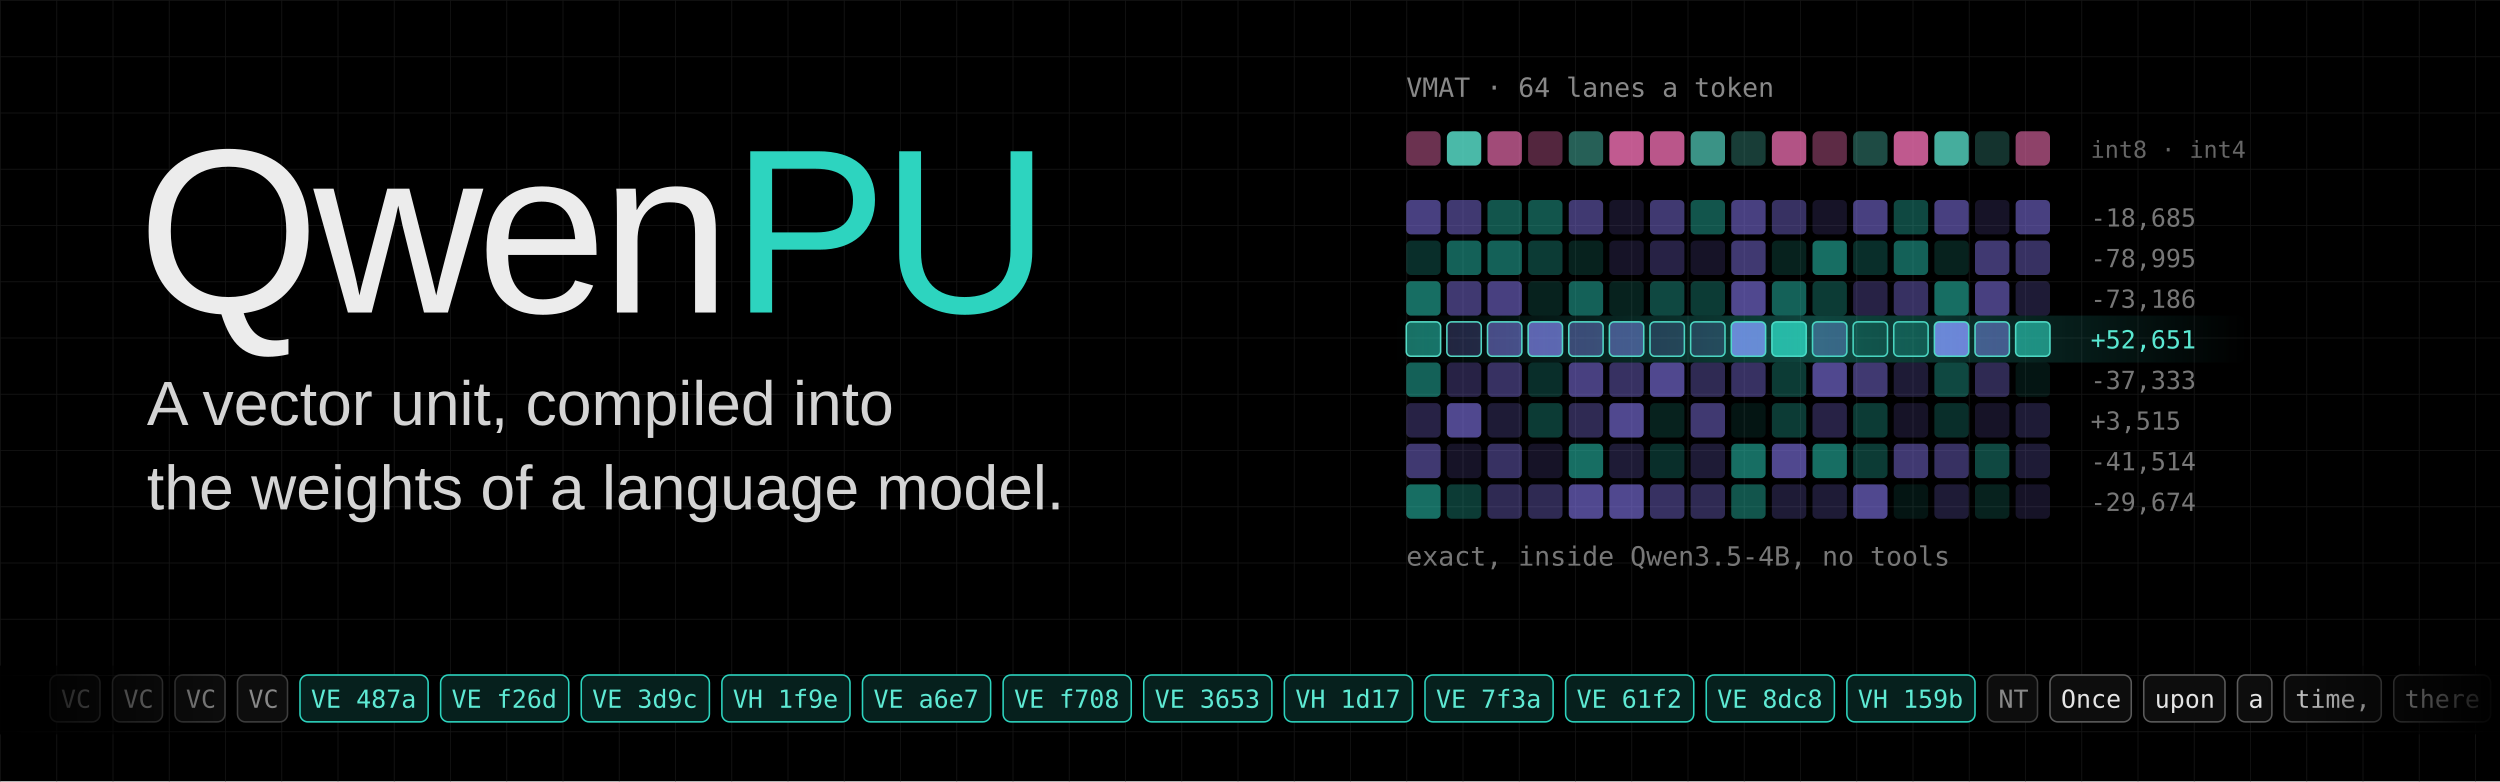
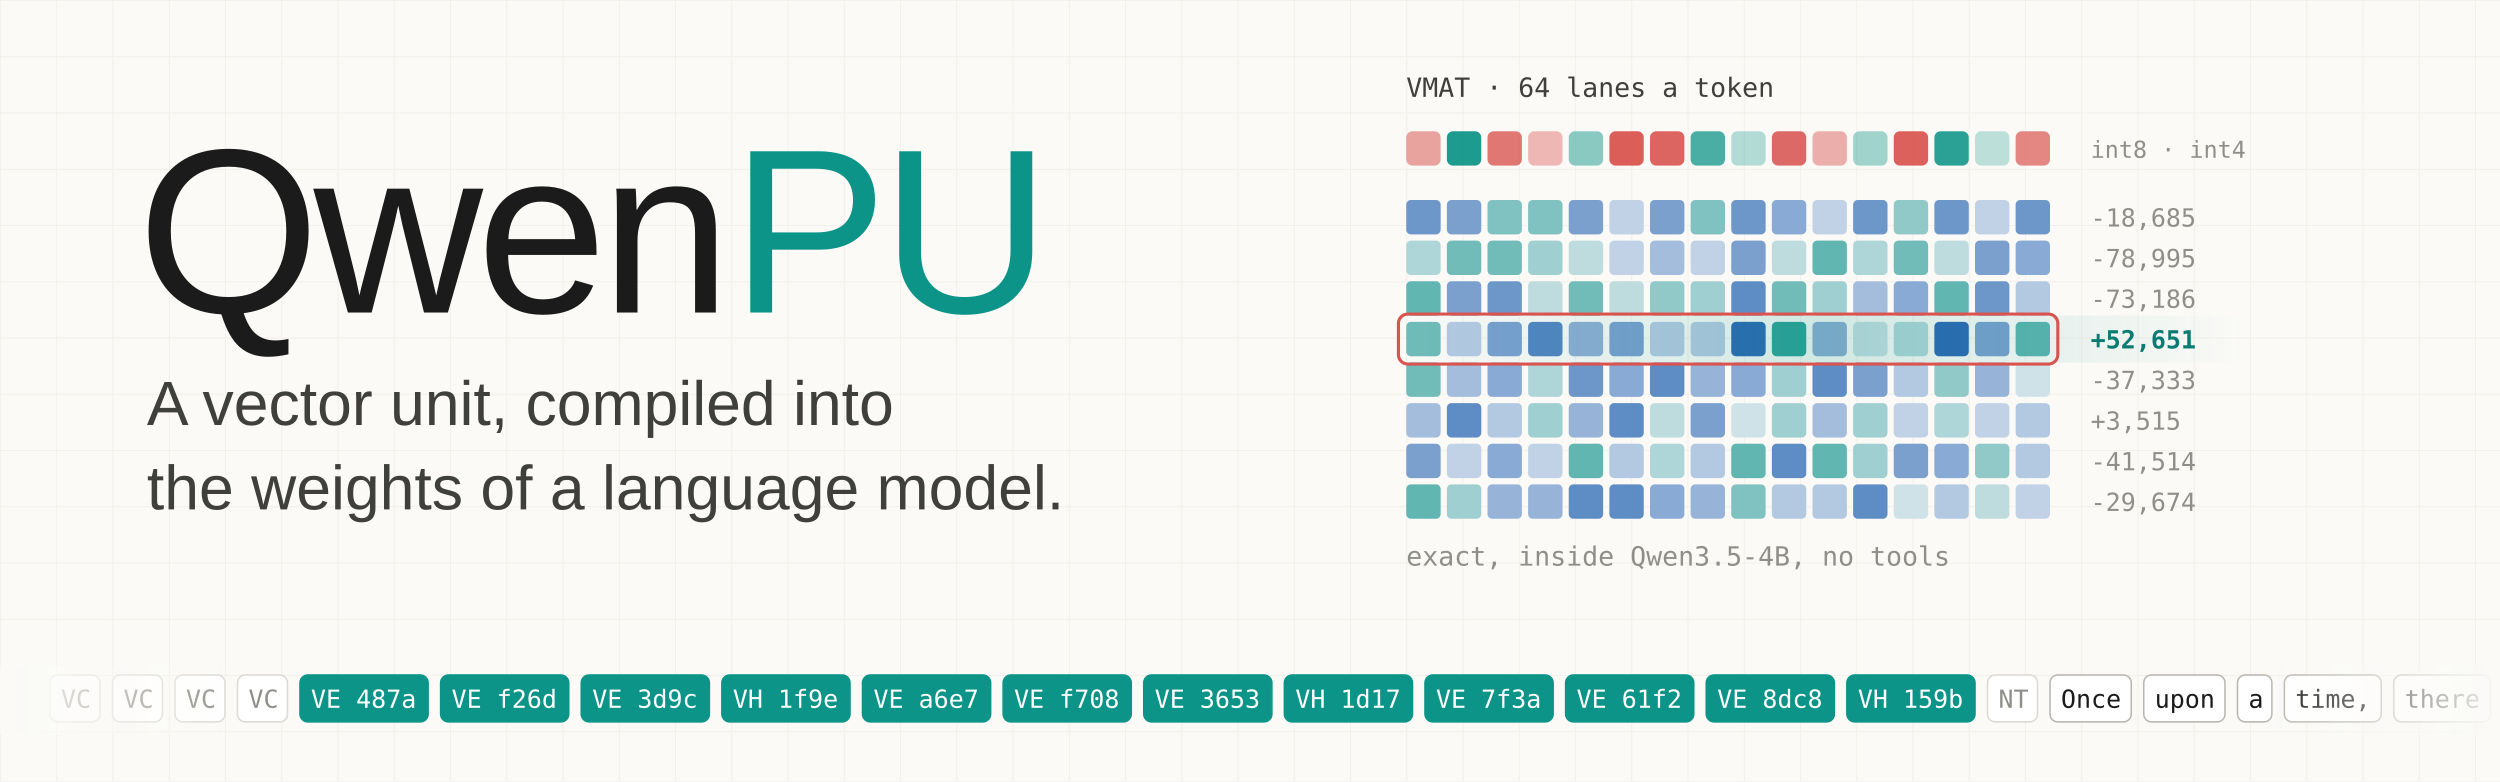
<svg xmlns="http://www.w3.org/2000/svg" width="1600" height="500" viewBox="0 0 1600 500" role="img" aria-labelledby="title desc">
  <defs>
    <pattern id="grid" width="36" height="36" patternUnits="userSpaceOnUse">
-       <path d="M36 0H0V36" fill="none" stroke="#141414" />
+       <path d="M36 0H0V36" fill="none" stroke="#f0eee8" />
    </pattern>
    <linearGradient id="beam" x1="0" y1="0" x2="1" y2="0">
-       <stop offset="0" stop-color="#2dd4bf" stop-opacity="0" />
-       <stop offset="0.5" stop-color="#2dd4bf" stop-opacity="0.55" />
-       <stop offset="1" stop-color="#2dd4bf" stop-opacity="0" />
+       <stop offset="0" stop-color="#0d9488" stop-opacity="0" />
+       <stop offset="0.5" stop-color="#0d9488" stop-opacity="0.18" />
+       <stop offset="1" stop-color="#0d9488" stop-opacity="0" />
    </linearGradient>
    <linearGradient id="fade" x1="0" x2="1">
-       <stop offset="0" stop-color="#000" />
-       <stop offset="0.1" stop-color="#000" stop-opacity="0" />
-       <stop offset="0.9" stop-color="#000" stop-opacity="0" />
-       <stop offset="1" stop-color="#000" />
+       <stop offset="0" stop-color="#fbfaf7" />
+       <stop offset="0.1" stop-color="#fbfaf7" stop-opacity="0" />
+       <stop offset="0.9" stop-color="#fbfaf7" stop-opacity="0" />
+       <stop offset="1" stop-color="#fbfaf7" />
    </linearGradient>
  </defs>
-   <rect width="1600" height="500" fill="#000" />
+   <rect width="1600" height="500" fill="#fbfaf7" />
  <rect width="1600" height="500" fill="url(#grid)" />
  <g font-family="Arial, Helvetica, sans-serif">
-     <text x="88" y="200" font-size="150" fill="#ececec" letter-spacing="-4">Qwen<tspan fill="#2dd4bf">PU</tspan>
+     <text x="88" y="200" font-size="150" fill="#1b1b1b" letter-spacing="-4">Qwen<tspan fill="#0d9488">PU</tspan>
    </text>
-     <text x="94" y="272" font-size="40" fill="#d4d4d4">A vector unit, compiled into</text>
-     <text x="94" y="326" font-size="40" fill="#d4d4d4">the weights of a language model.</text>
+     <text x="94" y="272" font-size="40" fill="#3f3f3b">A vector unit, compiled into</text>
+     <text x="94" y="326" font-size="40" fill="#3f3f3b">the weights of a language model.</text>
  </g>
-   <text x="900" y="62" font-family="Consolas, Menlo, monospace" font-size="17" fill="#888">VMAT · 64 lanes a token</text>
-   <rect x="900" y="84" width="22" height="22" rx="4" fill="#f472b6" fill-opacity="0.44" />
-   <rect x="926" y="84" width="22" height="22" rx="4" fill="#5eead4" fill-opacity="0.79" />
-   <rect x="952" y="84" width="22" height="22" rx="4" fill="#f472b6" fill-opacity="0.66" />
-   <rect x="978" y="84" width="22" height="22" rx="4" fill="#f472b6" fill-opacity="0.34" />
-   <rect x="1004" y="84" width="22" height="22" rx="4" fill="#5eead4" fill-opacity="0.41" />
-   <rect x="1030" y="84" width="22" height="22" rx="4" fill="#f472b6" fill-opacity="0.79" />
-   <rect x="1056" y="84" width="22" height="22" rx="4" fill="#f472b6" fill-opacity="0.76" />
-   <rect x="1082" y="84" width="22" height="22" rx="4" fill="#5eead4" fill-opacity="0.63" />
-   <rect x="1108" y="84" width="22" height="22" rx="4" fill="#5eead4" fill-opacity="0.26" />
-   <rect x="1134" y="84" width="22" height="22" rx="4" fill="#f472b6" fill-opacity="0.73" />
-   <rect x="1160" y="84" width="22" height="22" rx="4" fill="#f472b6" fill-opacity="0.38" />
-   <rect x="1186" y="84" width="22" height="22" rx="4" fill="#5eead4" fill-opacity="0.32" />
-   <rect x="1212" y="84" width="22" height="22" rx="4" fill="#f472b6" fill-opacity="0.78" />
-   <rect x="1238" y="84" width="22" height="22" rx="4" fill="#5eead4" fill-opacity="0.74" />
-   <rect x="1264" y="84" width="22" height="22" rx="4" fill="#5eead4" fill-opacity="0.22" />
-   <rect x="1290" y="84" width="22" height="22" rx="4" fill="#f472b6" fill-opacity="0.58" />
-   <rect x="900" y="128" width="22" height="22" rx="3" fill="#8b7cf6" fill-opacity="0.52" />
-   <rect x="926" y="128" width="22" height="22" rx="3" fill="#8b7cf6" fill-opacity="0.46" />
-   <rect x="952" y="128" width="22" height="22" rx="3" fill="#2dd4bf" fill-opacity="0.40" />
-   <rect x="978" y="128" width="22" height="22" rx="3" fill="#2dd4bf" fill-opacity="0.40" />
-   <rect x="1004" y="128" width="22" height="22" rx="3" fill="#8b7cf6" fill-opacity="0.46" />
-   <rect x="1030" y="128" width="22" height="22" rx="3" fill="#8b7cf6" fill-opacity="0.16" />
-   <rect x="1056" y="128" width="22" height="22" rx="3" fill="#8b7cf6" fill-opacity="0.46" />
-   <rect x="1082" y="128" width="22" height="22" rx="3" fill="#2dd4bf" fill-opacity="0.40" />
-   <rect x="1108" y="128" width="22" height="22" rx="3" fill="#8b7cf6" fill-opacity="0.52" />
-   <rect x="1134" y="128" width="22" height="22" rx="3" fill="#8b7cf6" fill-opacity="0.40" />
-   <rect x="1160" y="128" width="22" height="22" rx="3" fill="#8b7cf6" fill-opacity="0.16" />
-   <rect x="1186" y="128" width="22" height="22" rx="3" fill="#8b7cf6" fill-opacity="0.52" />
-   <rect x="1212" y="128" width="22" height="22" rx="3" fill="#2dd4bf" fill-opacity="0.34" />
-   <rect x="1238" y="128" width="22" height="22" rx="3" fill="#8b7cf6" fill-opacity="0.52" />
-   <rect x="1264" y="128" width="22" height="22" rx="3" fill="#8b7cf6" fill-opacity="0.16" />
-   <rect x="1290" y="128" width="22" height="22" rx="3" fill="#8b7cf6" fill-opacity="0.52" />
-   <text x="1338" y="145" font-family="Consolas, Menlo, monospace" font-size="16" fill="#777">-18,685</text>
-   <rect x="900" y="154" width="22" height="22" rx="3" fill="#2dd4bf" fill-opacity="0.22" />
-   <rect x="926" y="154" width="22" height="22" rx="3" fill="#2dd4bf" fill-opacity="0.46" />
-   <rect x="952" y="154" width="22" height="22" rx="3" fill="#2dd4bf" fill-opacity="0.46" />
-   <rect x="978" y="154" width="22" height="22" rx="3" fill="#2dd4bf" fill-opacity="0.28" />
-   <rect x="1004" y="154" width="22" height="22" rx="3" fill="#2dd4bf" fill-opacity="0.16" />
-   <rect x="1030" y="154" width="22" height="22" rx="3" fill="#8b7cf6" fill-opacity="0.16" />
-   <rect x="1056" y="154" width="22" height="22" rx="3" fill="#8b7cf6" fill-opacity="0.28" />
-   <rect x="1082" y="154" width="22" height="22" rx="3" fill="#8b7cf6" fill-opacity="0.16" />
-   <rect x="1108" y="154" width="22" height="22" rx="3" fill="#8b7cf6" fill-opacity="0.46" />
-   <rect x="1134" y="154" width="22" height="22" rx="3" fill="#2dd4bf" fill-opacity="0.16" />
-   <rect x="1160" y="154" width="22" height="22" rx="3" fill="#2dd4bf" fill-opacity="0.52" />
-   <rect x="1186" y="154" width="22" height="22" rx="3" fill="#2dd4bf" fill-opacity="0.22" />
-   <rect x="1212" y="154" width="22" height="22" rx="3" fill="#2dd4bf" fill-opacity="0.46" />
-   <rect x="1238" y="154" width="22" height="22" rx="3" fill="#2dd4bf" fill-opacity="0.16" />
-   <rect x="1264" y="154" width="22" height="22" rx="3" fill="#8b7cf6" fill-opacity="0.46" />
-   <rect x="1290" y="154" width="22" height="22" rx="3" fill="#8b7cf6" fill-opacity="0.40" />
-   <text x="1338" y="171" font-family="Consolas, Menlo, monospace" font-size="16" fill="#777">-78,995</text>
-   <rect x="900" y="180" width="22" height="22" rx="3" fill="#2dd4bf" fill-opacity="0.52" />
-   <rect x="926" y="180" width="22" height="22" rx="3" fill="#8b7cf6" fill-opacity="0.46" />
-   <rect x="952" y="180" width="22" height="22" rx="3" fill="#8b7cf6" fill-opacity="0.52" />
-   <rect x="978" y="180" width="22" height="22" rx="3" fill="#2dd4bf" fill-opacity="0.16" />
-   <rect x="1004" y="180" width="22" height="22" rx="3" fill="#2dd4bf" fill-opacity="0.46" />
-   <rect x="1030" y="180" width="22" height="22" rx="3" fill="#2dd4bf" fill-opacity="0.16" />
-   <rect x="1056" y="180" width="22" height="22" rx="3" fill="#2dd4bf" fill-opacity="0.34" />
-   <rect x="1082" y="180" width="22" height="22" rx="3" fill="#2dd4bf" fill-opacity="0.28" />
-   <rect x="1108" y="180" width="22" height="22" rx="3" fill="#8b7cf6" fill-opacity="0.58" />
-   <rect x="1134" y="180" width="22" height="22" rx="3" fill="#2dd4bf" fill-opacity="0.46" />
-   <rect x="1160" y="180" width="22" height="22" rx="3" fill="#2dd4bf" fill-opacity="0.28" />
-   <rect x="1186" y="180" width="22" height="22" rx="3" fill="#8b7cf6" fill-opacity="0.28" />
-   <rect x="1212" y="180" width="22" height="22" rx="3" fill="#8b7cf6" fill-opacity="0.40" />
-   <rect x="1238" y="180" width="22" height="22" rx="3" fill="#2dd4bf" fill-opacity="0.52" />
-   <rect x="1264" y="180" width="22" height="22" rx="3" fill="#8b7cf6" fill-opacity="0.52" />
-   <rect x="1290" y="180" width="22" height="22" rx="3" fill="#8b7cf6" fill-opacity="0.22" />
-   <text x="1338" y="197" font-family="Consolas, Menlo, monospace" font-size="16" fill="#777">-73,186</text>
-   <rect x="900" y="206" width="22" height="22" rx="3" fill="#2dd4bf" fill-opacity="0.53" stroke="#5eead4" stroke-opacity="0.9" />
-   <rect x="926" y="206" width="22" height="22" rx="3" fill="#8b7cf6" fill-opacity="0.24" stroke="#5eead4" stroke-opacity="0.9" />
-   <rect x="952" y="206" width="22" height="22" rx="3" fill="#8b7cf6" fill-opacity="0.53" stroke="#5eead4" stroke-opacity="0.9" />
-   <rect x="978" y="206" width="22" height="22" rx="3" fill="#8b7cf6" fill-opacity="0.71" stroke="#5eead4" stroke-opacity="0.9" />
-   <rect x="1004" y="206" width="22" height="22" rx="3" fill="#8b7cf6" fill-opacity="0.43" stroke="#5eead4" stroke-opacity="0.9" />
-   <rect x="1030" y="206" width="22" height="22" rx="3" fill="#8b7cf6" fill-opacity="0.53" stroke="#5eead4" stroke-opacity="0.9" />
-   <rect x="1056" y="206" width="22" height="22" rx="3" fill="#8b7cf6" fill-opacity="0.24" stroke="#5eead4" stroke-opacity="0.9" />
-   <rect x="1082" y="206" width="22" height="22" rx="3" fill="#8b7cf6" fill-opacity="0.24" stroke="#5eead4" stroke-opacity="0.9" />
-   <rect x="1108" y="206" width="22" height="22" rx="3" fill="#8b7cf6" fill-opacity="0.90" stroke="#5eead4" stroke-opacity="0.9" />
-   <rect x="1134" y="206" width="22" height="22" rx="3" fill="#2dd4bf" fill-opacity="0.81" stroke="#5eead4" stroke-opacity="0.9" />
-   <rect x="1160" y="206" width="22" height="22" rx="3" fill="#8b7cf6" fill-opacity="0.43" stroke="#5eead4" stroke-opacity="0.9" />
-   <rect x="1186" y="206" width="22" height="22" rx="3" fill="#2dd4bf" fill-opacity="0.15" stroke="#5eead4" stroke-opacity="0.9" />
-   <rect x="1212" y="206" width="22" height="22" rx="3" fill="#2dd4bf" fill-opacity="0.24" stroke="#5eead4" stroke-opacity="0.9" />
-   <rect x="1238" y="206" width="22" height="22" rx="3" fill="#8b7cf6" fill-opacity="0.90" stroke="#5eead4" stroke-opacity="0.9" />
-   <rect x="1264" y="206" width="22" height="22" rx="3" fill="#8b7cf6" fill-opacity="0.53" stroke="#5eead4" stroke-opacity="0.9" />
-   <rect x="1290" y="206" width="22" height="22" rx="3" fill="#2dd4bf" fill-opacity="0.62" stroke="#5eead4" stroke-opacity="0.9" />
-   <text x="1338" y="223" font-family="Consolas, Menlo, monospace" font-size="16" fill="#5eead4">+52,651</text>
-   <rect x="900" y="232" width="22" height="22" rx="3" fill="#2dd4bf" fill-opacity="0.46" />
-   <rect x="926" y="232" width="22" height="22" rx="3" fill="#8b7cf6" fill-opacity="0.28" />
-   <rect x="952" y="232" width="22" height="22" rx="3" fill="#8b7cf6" fill-opacity="0.40" />
-   <rect x="978" y="232" width="22" height="22" rx="3" fill="#2dd4bf" fill-opacity="0.22" />
-   <rect x="1004" y="232" width="22" height="22" rx="3" fill="#8b7cf6" fill-opacity="0.52" />
-   <rect x="1030" y="232" width="22" height="22" rx="3" fill="#8b7cf6" fill-opacity="0.40" />
-   <rect x="1056" y="232" width="22" height="22" rx="3" fill="#8b7cf6" fill-opacity="0.58" />
-   <rect x="1082" y="232" width="22" height="22" rx="3" fill="#8b7cf6" fill-opacity="0.34" />
-   <rect x="1108" y="232" width="22" height="22" rx="3" fill="#8b7cf6" fill-opacity="0.40" />
-   <rect x="1134" y="232" width="22" height="22" rx="3" fill="#2dd4bf" fill-opacity="0.28" />
-   <rect x="1160" y="232" width="22" height="22" rx="3" fill="#8b7cf6" fill-opacity="0.58" />
-   <rect x="1186" y="232" width="22" height="22" rx="3" fill="#8b7cf6" fill-opacity="0.46" />
-   <rect x="1212" y="232" width="22" height="22" rx="3" fill="#8b7cf6" fill-opacity="0.22" />
-   <rect x="1238" y="232" width="22" height="22" rx="3" fill="#2dd4bf" fill-opacity="0.34" />
-   <rect x="1264" y="232" width="22" height="22" rx="3" fill="#8b7cf6" fill-opacity="0.34" />
-   <rect x="1290" y="232" width="22" height="22" rx="3" fill="#2dd4bf" fill-opacity="0.10" />
-   <text x="1338" y="249" font-family="Consolas, Menlo, monospace" font-size="16" fill="#777">-37,333</text>
-   <rect x="900" y="258" width="22" height="22" rx="3" fill="#8b7cf6" fill-opacity="0.28" />
-   <rect x="926" y="258" width="22" height="22" rx="3" fill="#8b7cf6" fill-opacity="0.58" />
-   <rect x="952" y="258" width="22" height="22" rx="3" fill="#8b7cf6" fill-opacity="0.22" />
-   <rect x="978" y="258" width="22" height="22" rx="3" fill="#2dd4bf" fill-opacity="0.28" />
-   <rect x="1004" y="258" width="22" height="22" rx="3" fill="#8b7cf6" fill-opacity="0.34" />
-   <rect x="1030" y="258" width="22" height="22" rx="3" fill="#8b7cf6" fill-opacity="0.58" />
-   <rect x="1056" y="258" width="22" height="22" rx="3" fill="#2dd4bf" fill-opacity="0.16" />
-   <rect x="1082" y="258" width="22" height="22" rx="3" fill="#8b7cf6" fill-opacity="0.46" />
-   <rect x="1108" y="258" width="22" height="22" rx="3" fill="#2dd4bf" fill-opacity="0.10" />
-   <rect x="1134" y="258" width="22" height="22" rx="3" fill="#2dd4bf" fill-opacity="0.28" />
-   <rect x="1160" y="258" width="22" height="22" rx="3" fill="#8b7cf6" fill-opacity="0.28" />
-   <rect x="1186" y="258" width="22" height="22" rx="3" fill="#2dd4bf" fill-opacity="0.28" />
-   <rect x="1212" y="258" width="22" height="22" rx="3" fill="#8b7cf6" fill-opacity="0.16" />
-   <rect x="1238" y="258" width="22" height="22" rx="3" fill="#2dd4bf" fill-opacity="0.22" />
-   <rect x="1264" y="258" width="22" height="22" rx="3" fill="#8b7cf6" fill-opacity="0.16" />
-   <rect x="1290" y="258" width="22" height="22" rx="3" fill="#8b7cf6" fill-opacity="0.22" />
-   <text x="1338" y="275" font-family="Consolas, Menlo, monospace" font-size="16" fill="#777">+3,515</text>
-   <rect x="900" y="284" width="22" height="22" rx="3" fill="#8b7cf6" fill-opacity="0.46" />
-   <rect x="926" y="284" width="22" height="22" rx="3" fill="#8b7cf6" fill-opacity="0.16" />
-   <rect x="952" y="284" width="22" height="22" rx="3" fill="#8b7cf6" fill-opacity="0.40" />
-   <rect x="978" y="284" width="22" height="22" rx="3" fill="#8b7cf6" fill-opacity="0.16" />
-   <rect x="1004" y="284" width="22" height="22" rx="3" fill="#2dd4bf" fill-opacity="0.52" />
-   <rect x="1030" y="284" width="22" height="22" rx="3" fill="#8b7cf6" fill-opacity="0.22" />
-   <rect x="1056" y="284" width="22" height="22" rx="3" fill="#2dd4bf" fill-opacity="0.22" />
-   <rect x="1082" y="284" width="22" height="22" rx="3" fill="#8b7cf6" fill-opacity="0.22" />
-   <rect x="1108" y="284" width="22" height="22" rx="3" fill="#2dd4bf" fill-opacity="0.52" />
-   <rect x="1134" y="284" width="22" height="22" rx="3" fill="#8b7cf6" fill-opacity="0.58" />
-   <rect x="1160" y="284" width="22" height="22" rx="3" fill="#2dd4bf" fill-opacity="0.52" />
-   <rect x="1186" y="284" width="22" height="22" rx="3" fill="#2dd4bf" fill-opacity="0.28" />
-   <rect x="1212" y="284" width="22" height="22" rx="3" fill="#8b7cf6" fill-opacity="0.46" />
-   <rect x="1238" y="284" width="22" height="22" rx="3" fill="#8b7cf6" fill-opacity="0.40" />
-   <rect x="1264" y="284" width="22" height="22" rx="3" fill="#2dd4bf" fill-opacity="0.34" />
-   <rect x="1290" y="284" width="22" height="22" rx="3" fill="#8b7cf6" fill-opacity="0.22" />
-   <text x="1338" y="301" font-family="Consolas, Menlo, monospace" font-size="16" fill="#777">-41,514</text>
-   <rect x="900" y="310" width="22" height="22" rx="3" fill="#2dd4bf" fill-opacity="0.52" />
-   <rect x="926" y="310" width="22" height="22" rx="3" fill="#2dd4bf" fill-opacity="0.28" />
-   <rect x="952" y="310" width="22" height="22" rx="3" fill="#8b7cf6" fill-opacity="0.34" />
-   <rect x="978" y="310" width="22" height="22" rx="3" fill="#8b7cf6" fill-opacity="0.34" />
-   <rect x="1004" y="310" width="22" height="22" rx="3" fill="#8b7cf6" fill-opacity="0.58" />
-   <rect x="1030" y="310" width="22" height="22" rx="3" fill="#8b7cf6" fill-opacity="0.58" />
-   <rect x="1056" y="310" width="22" height="22" rx="3" fill="#8b7cf6" fill-opacity="0.40" />
-   <rect x="1082" y="310" width="22" height="22" rx="3" fill="#8b7cf6" fill-opacity="0.34" />
-   <rect x="1108" y="310" width="22" height="22" rx="3" fill="#2dd4bf" fill-opacity="0.40" />
-   <rect x="1134" y="310" width="22" height="22" rx="3" fill="#8b7cf6" fill-opacity="0.22" />
-   <rect x="1160" y="310" width="22" height="22" rx="3" fill="#8b7cf6" fill-opacity="0.22" />
-   <rect x="1186" y="310" width="22" height="22" rx="3" fill="#8b7cf6" fill-opacity="0.58" />
-   <rect x="1212" y="310" width="22" height="22" rx="3" fill="#2dd4bf" fill-opacity="0.10" />
-   <rect x="1238" y="310" width="22" height="22" rx="3" fill="#8b7cf6" fill-opacity="0.22" />
-   <rect x="1264" y="310" width="22" height="22" rx="3" fill="#2dd4bf" fill-opacity="0.16" />
-   <rect x="1290" y="310" width="22" height="22" rx="3" fill="#8b7cf6" fill-opacity="0.16" />
-   <text x="1338" y="327" font-family="Consolas, Menlo, monospace" font-size="16" fill="#777">-29,674</text>
-   <rect x="892" y="202" width="546" height="30" rx="6" fill="url(#beam)" opacity="0.6" />
-   <text x="1338" y="101" font-family="Consolas, Menlo, monospace" font-size="15" fill="#666">int8 · int4</text>
-   <text x="900" y="362" font-family="Consolas, Menlo, monospace" font-size="17" fill="#777">exact, inside Qwen3.5-4B, no tools</text>
-   <rect x="32" y="432" width="32" height="30" rx="5" fill="#0d0d0d" stroke="#3d3d3d" />
-   <text x="39" y="453" font-family="Consolas, Menlo, monospace" font-size="16" fill="#888">VC</text>
-   <rect x="72" y="432" width="32" height="30" rx="5" fill="#0d0d0d" stroke="#3d3d3d" />
-   <text x="79" y="453" font-family="Consolas, Menlo, monospace" font-size="16" fill="#888">VC</text>
-   <rect x="112" y="432" width="32" height="30" rx="5" fill="#0d0d0d" stroke="#3d3d3d" />
-   <text x="119" y="453" font-family="Consolas, Menlo, monospace" font-size="16" fill="#888">VC</text>
-   <rect x="152" y="432" width="32" height="30" rx="5" fill="#0d0d0d" stroke="#3d3d3d" />
-   <text x="159" y="453" font-family="Consolas, Menlo, monospace" font-size="16" fill="#888">VC</text>
-   <rect x="192" y="432" width="82" height="30" rx="5" fill="#06201d" stroke="#2dd4bf" />
-   <text x="199" y="453" font-family="Consolas, Menlo, monospace" font-size="16" fill="#5eead4">VE 487a</text>
-   <rect x="282" y="432" width="82" height="30" rx="5" fill="#06201d" stroke="#2dd4bf" />
-   <text x="289" y="453" font-family="Consolas, Menlo, monospace" font-size="16" fill="#5eead4">VE f26d</text>
-   <rect x="372" y="432" width="82" height="30" rx="5" fill="#06201d" stroke="#2dd4bf" />
-   <text x="379" y="453" font-family="Consolas, Menlo, monospace" font-size="16" fill="#5eead4">VE 3d9c</text>
-   <rect x="462" y="432" width="82" height="30" rx="5" fill="#06201d" stroke="#2dd4bf" />
-   <text x="469" y="453" font-family="Consolas, Menlo, monospace" font-size="16" fill="#5eead4">VH 1f9e</text>
-   <rect x="552" y="432" width="82" height="30" rx="5" fill="#06201d" stroke="#2dd4bf" />
-   <text x="559" y="453" font-family="Consolas, Menlo, monospace" font-size="16" fill="#5eead4">VE a6e7</text>
-   <rect x="642" y="432" width="82" height="30" rx="5" fill="#06201d" stroke="#2dd4bf" />
-   <text x="649" y="453" font-family="Consolas, Menlo, monospace" font-size="16" fill="#5eead4">VE f708</text>
-   <rect x="732" y="432" width="82" height="30" rx="5" fill="#06201d" stroke="#2dd4bf" />
-   <text x="739" y="453" font-family="Consolas, Menlo, monospace" font-size="16" fill="#5eead4">VE 3653</text>
-   <rect x="822" y="432" width="82" height="30" rx="5" fill="#06201d" stroke="#2dd4bf" />
-   <text x="829" y="453" font-family="Consolas, Menlo, monospace" font-size="16" fill="#5eead4">VH 1d17</text>
-   <rect x="912" y="432" width="82" height="30" rx="5" fill="#06201d" stroke="#2dd4bf" />
-   <text x="919" y="453" font-family="Consolas, Menlo, monospace" font-size="16" fill="#5eead4">VE 7f3a</text>
-   <rect x="1002" y="432" width="82" height="30" rx="5" fill="#06201d" stroke="#2dd4bf" />
-   <text x="1009" y="453" font-family="Consolas, Menlo, monospace" font-size="16" fill="#5eead4">VE 61f2</text>
-   <rect x="1092" y="432" width="82" height="30" rx="5" fill="#06201d" stroke="#2dd4bf" />
-   <text x="1099" y="453" font-family="Consolas, Menlo, monospace" font-size="16" fill="#5eead4">VE 8dc8</text>
-   <rect x="1182" y="432" width="82" height="30" rx="5" fill="#06201d" stroke="#2dd4bf" />
-   <text x="1189" y="453" font-family="Consolas, Menlo, monospace" font-size="16" fill="#5eead4">VH 159b</text>
-   <rect x="1272" y="432" width="32" height="30" rx="5" fill="#0d0d0d" stroke="#3d3d3d" />
-   <text x="1279" y="453" font-family="Consolas, Menlo, monospace" font-size="16" fill="#888">NT</text>
-   <rect x="1312" y="432" width="52" height="30" rx="5" fill="#0d0d0d" stroke="#5b5b5b" />
-   <text x="1319" y="453" font-family="Consolas, Menlo, monospace" font-size="16" fill="#e5e5e5">Once</text>
-   <rect x="1372" y="432" width="52" height="30" rx="5" fill="#0d0d0d" stroke="#5b5b5b" />
-   <text x="1379" y="453" font-family="Consolas, Menlo, monospace" font-size="16" fill="#e5e5e5">upon</text>
-   <rect x="1432" y="432" width="22" height="30" rx="5" fill="#0d0d0d" stroke="#5b5b5b" />
-   <text x="1439" y="453" font-family="Consolas, Menlo, monospace" font-size="16" fill="#e5e5e5">a</text>
-   <rect x="1462" y="432" width="62" height="30" rx="5" fill="#0d0d0d" stroke="#5b5b5b" />
-   <text x="1469" y="453" font-family="Consolas, Menlo, monospace" font-size="16" fill="#e5e5e5">time,</text>
-   <rect x="1532" y="432" width="62" height="30" rx="5" fill="#0d0d0d" stroke="#5b5b5b" />
-   <text x="1539" y="453" font-family="Consolas, Menlo, monospace" font-size="16" fill="#e5e5e5">there</text>
-   <rect x="1602" y="432" width="42" height="30" rx="5" fill="#0d0d0d" stroke="#5b5b5b" />
-   <text x="1609" y="453" font-family="Consolas, Menlo, monospace" font-size="16" fill="#e5e5e5">was</text>
-   <rect x="1652" y="432" width="22" height="30" rx="5" fill="#0d0d0d" stroke="#5b5b5b" />
-   <text x="1659" y="453" font-family="Consolas, Menlo, monospace" font-size="16" fill="#e5e5e5">a</text>
-   <rect x="1682" y="432" width="72" height="30" rx="5" fill="#0d0d0d" stroke="#5b5b5b" />
-   <text x="1689" y="453" font-family="Consolas, Menlo, monospace" font-size="16" fill="#e5e5e5">little</text>
-   <rect x="1762" y="432" width="52" height="30" rx="5" fill="#0d0d0d" stroke="#5b5b5b" />
-   <text x="1769" y="453" font-family="Consolas, Menlo, monospace" font-size="16" fill="#e5e5e5">girl</text>
+   <text x="900" y="62" font-family="Consolas, Menlo, monospace" font-size="17" fill="#3f3f3b">VMAT · 64 lanes a token</text>
+   <rect x="900" y="84" width="22" height="22" rx="4" fill="#d9534f" fill-opacity="0.52" />
+   <rect x="926" y="84" width="22" height="22" rx="4" fill="#0d9488" fill-opacity="0.93" />
+   <rect x="952" y="84" width="22" height="22" rx="4" fill="#d9534f" fill-opacity="0.78" />
+   <rect x="978" y="84" width="22" height="22" rx="4" fill="#d9534f" fill-opacity="0.40" />
+   <rect x="1004" y="84" width="22" height="22" rx="4" fill="#0d9488" fill-opacity="0.48" />
+   <rect x="1030" y="84" width="22" height="22" rx="4" fill="#d9534f" fill-opacity="0.93" />
+   <rect x="1056" y="84" width="22" height="22" rx="4" fill="#d9534f" fill-opacity="0.89" />
+   <rect x="1082" y="84" width="22" height="22" rx="4" fill="#0d9488" fill-opacity="0.74" />
+   <rect x="1108" y="84" width="22" height="22" rx="4" fill="#0d9488" fill-opacity="0.31" />
+   <rect x="1134" y="84" width="22" height="22" rx="4" fill="#d9534f" fill-opacity="0.86" />
+   <rect x="1160" y="84" width="22" height="22" rx="4" fill="#d9534f" fill-opacity="0.45" />
+   <rect x="1186" y="84" width="22" height="22" rx="4" fill="#0d9488" fill-opacity="0.38" />
+   <rect x="1212" y="84" width="22" height="22" rx="4" fill="#d9534f" fill-opacity="0.92" />
+   <rect x="1238" y="84" width="22" height="22" rx="4" fill="#0d9488" fill-opacity="0.87" />
+   <rect x="1264" y="84" width="22" height="22" rx="4" fill="#0d9488" fill-opacity="0.26" />
+   <rect x="1290" y="84" width="22" height="22" rx="4" fill="#d9534f" fill-opacity="0.68" />
+   <rect x="900" y="128" width="22" height="22" rx="3" fill="#e7ecf3" />
+   <rect x="900" y="128" width="22" height="22" rx="3" fill="#2060b0" fill-opacity="0.61" />
+   <rect x="926" y="128" width="22" height="22" rx="3" fill="#e7ecf3" />
+   <rect x="926" y="128" width="22" height="22" rx="3" fill="#2060b0" fill-opacity="0.54" />
+   <rect x="952" y="128" width="22" height="22" rx="3" fill="#e7ecf3" />
+   <rect x="952" y="128" width="22" height="22" rx="3" fill="#0d9488" fill-opacity="0.47" />
+   <rect x="978" y="128" width="22" height="22" rx="3" fill="#e7ecf3" />
+   <rect x="978" y="128" width="22" height="22" rx="3" fill="#0d9488" fill-opacity="0.47" />
+   <rect x="1004" y="128" width="22" height="22" rx="3" fill="#e7ecf3" />
+   <rect x="1004" y="128" width="22" height="22" rx="3" fill="#2060b0" fill-opacity="0.54" />
+   <rect x="1030" y="128" width="22" height="22" rx="3" fill="#e7ecf3" />
+   <rect x="1030" y="128" width="22" height="22" rx="3" fill="#2060b0" fill-opacity="0.19" />
+   <rect x="1056" y="128" width="22" height="22" rx="3" fill="#e7ecf3" />
+   <rect x="1056" y="128" width="22" height="22" rx="3" fill="#2060b0" fill-opacity="0.54" />
+   <rect x="1082" y="128" width="22" height="22" rx="3" fill="#e7ecf3" />
+   <rect x="1082" y="128" width="22" height="22" rx="3" fill="#0d9488" fill-opacity="0.47" />
+   <rect x="1108" y="128" width="22" height="22" rx="3" fill="#e7ecf3" />
+   <rect x="1108" y="128" width="22" height="22" rx="3" fill="#2060b0" fill-opacity="0.61" />
+   <rect x="1134" y="128" width="22" height="22" rx="3" fill="#e7ecf3" />
+   <rect x="1134" y="128" width="22" height="22" rx="3" fill="#2060b0" fill-opacity="0.47" />
+   <rect x="1160" y="128" width="22" height="22" rx="3" fill="#e7ecf3" />
+   <rect x="1160" y="128" width="22" height="22" rx="3" fill="#2060b0" fill-opacity="0.19" />
+   <rect x="1186" y="128" width="22" height="22" rx="3" fill="#e7ecf3" />
+   <rect x="1186" y="128" width="22" height="22" rx="3" fill="#2060b0" fill-opacity="0.61" />
+   <rect x="1212" y="128" width="22" height="22" rx="3" fill="#e7ecf3" />
+   <rect x="1212" y="128" width="22" height="22" rx="3" fill="#0d9488" fill-opacity="0.40" />
+   <rect x="1238" y="128" width="22" height="22" rx="3" fill="#e7ecf3" />
+   <rect x="1238" y="128" width="22" height="22" rx="3" fill="#2060b0" fill-opacity="0.61" />
+   <rect x="1264" y="128" width="22" height="22" rx="3" fill="#e7ecf3" />
+   <rect x="1264" y="128" width="22" height="22" rx="3" fill="#2060b0" fill-opacity="0.19" />
+   <rect x="1290" y="128" width="22" height="22" rx="3" fill="#e7ecf3" />
+   <rect x="1290" y="128" width="22" height="22" rx="3" fill="#2060b0" fill-opacity="0.61" />
+   <text x="1338" y="145" font-family="Consolas, Menlo, monospace" font-size="16" fill="#8f8f8a" font-weight="400">-18,685</text>
+   <rect x="900" y="154" width="22" height="22" rx="3" fill="#e7ecf3" />
+   <rect x="900" y="154" width="22" height="22" rx="3" fill="#0d9488" fill-opacity="0.26" />
+   <rect x="926" y="154" width="22" height="22" rx="3" fill="#e7ecf3" />
+   <rect x="926" y="154" width="22" height="22" rx="3" fill="#0d9488" fill-opacity="0.54" />
+   <rect x="952" y="154" width="22" height="22" rx="3" fill="#e7ecf3" />
+   <rect x="952" y="154" width="22" height="22" rx="3" fill="#0d9488" fill-opacity="0.54" />
+   <rect x="978" y="154" width="22" height="22" rx="3" fill="#e7ecf3" />
+   <rect x="978" y="154" width="22" height="22" rx="3" fill="#0d9488" fill-opacity="0.33" />
+   <rect x="1004" y="154" width="22" height="22" rx="3" fill="#e7ecf3" />
+   <rect x="1004" y="154" width="22" height="22" rx="3" fill="#0d9488" fill-opacity="0.19" />
+   <rect x="1030" y="154" width="22" height="22" rx="3" fill="#e7ecf3" />
+   <rect x="1030" y="154" width="22" height="22" rx="3" fill="#2060b0" fill-opacity="0.19" />
+   <rect x="1056" y="154" width="22" height="22" rx="3" fill="#e7ecf3" />
+   <rect x="1056" y="154" width="22" height="22" rx="3" fill="#2060b0" fill-opacity="0.33" />
+   <rect x="1082" y="154" width="22" height="22" rx="3" fill="#e7ecf3" />
+   <rect x="1082" y="154" width="22" height="22" rx="3" fill="#2060b0" fill-opacity="0.19" />
+   <rect x="1108" y="154" width="22" height="22" rx="3" fill="#e7ecf3" />
+   <rect x="1108" y="154" width="22" height="22" rx="3" fill="#2060b0" fill-opacity="0.54" />
+   <rect x="1134" y="154" width="22" height="22" rx="3" fill="#e7ecf3" />
+   <rect x="1134" y="154" width="22" height="22" rx="3" fill="#0d9488" fill-opacity="0.19" />
+   <rect x="1160" y="154" width="22" height="22" rx="3" fill="#e7ecf3" />
+   <rect x="1160" y="154" width="22" height="22" rx="3" fill="#0d9488" fill-opacity="0.61" />
+   <rect x="1186" y="154" width="22" height="22" rx="3" fill="#e7ecf3" />
+   <rect x="1186" y="154" width="22" height="22" rx="3" fill="#0d9488" fill-opacity="0.26" />
+   <rect x="1212" y="154" width="22" height="22" rx="3" fill="#e7ecf3" />
+   <rect x="1212" y="154" width="22" height="22" rx="3" fill="#0d9488" fill-opacity="0.54" />
+   <rect x="1238" y="154" width="22" height="22" rx="3" fill="#e7ecf3" />
+   <rect x="1238" y="154" width="22" height="22" rx="3" fill="#0d9488" fill-opacity="0.19" />
+   <rect x="1264" y="154" width="22" height="22" rx="3" fill="#e7ecf3" />
+   <rect x="1264" y="154" width="22" height="22" rx="3" fill="#2060b0" fill-opacity="0.54" />
+   <rect x="1290" y="154" width="22" height="22" rx="3" fill="#e7ecf3" />
+   <rect x="1290" y="154" width="22" height="22" rx="3" fill="#2060b0" fill-opacity="0.47" />
+   <text x="1338" y="171" font-family="Consolas, Menlo, monospace" font-size="16" fill="#8f8f8a" font-weight="400">-78,995</text>
+   <rect x="900" y="180" width="22" height="22" rx="3" fill="#e7ecf3" />
+   <rect x="900" y="180" width="22" height="22" rx="3" fill="#0d9488" fill-opacity="0.61" />
+   <rect x="926" y="180" width="22" height="22" rx="3" fill="#e7ecf3" />
+   <rect x="926" y="180" width="22" height="22" rx="3" fill="#2060b0" fill-opacity="0.54" />
+   <rect x="952" y="180" width="22" height="22" rx="3" fill="#e7ecf3" />
+   <rect x="952" y="180" width="22" height="22" rx="3" fill="#2060b0" fill-opacity="0.61" />
+   <rect x="978" y="180" width="22" height="22" rx="3" fill="#e7ecf3" />
+   <rect x="978" y="180" width="22" height="22" rx="3" fill="#0d9488" fill-opacity="0.19" />
+   <rect x="1004" y="180" width="22" height="22" rx="3" fill="#e7ecf3" />
+   <rect x="1004" y="180" width="22" height="22" rx="3" fill="#0d9488" fill-opacity="0.54" />
+   <rect x="1030" y="180" width="22" height="22" rx="3" fill="#e7ecf3" />
+   <rect x="1030" y="180" width="22" height="22" rx="3" fill="#0d9488" fill-opacity="0.19" />
+   <rect x="1056" y="180" width="22" height="22" rx="3" fill="#e7ecf3" />
+   <rect x="1056" y="180" width="22" height="22" rx="3" fill="#0d9488" fill-opacity="0.40" />
+   <rect x="1082" y="180" width="22" height="22" rx="3" fill="#e7ecf3" />
+   <rect x="1082" y="180" width="22" height="22" rx="3" fill="#0d9488" fill-opacity="0.33" />
+   <rect x="1108" y="180" width="22" height="22" rx="3" fill="#e7ecf3" />
+   <rect x="1108" y="180" width="22" height="22" rx="3" fill="#2060b0" fill-opacity="0.68" />
+   <rect x="1134" y="180" width="22" height="22" rx="3" fill="#e7ecf3" />
+   <rect x="1134" y="180" width="22" height="22" rx="3" fill="#0d9488" fill-opacity="0.54" />
+   <rect x="1160" y="180" width="22" height="22" rx="3" fill="#e7ecf3" />
+   <rect x="1160" y="180" width="22" height="22" rx="3" fill="#0d9488" fill-opacity="0.33" />
+   <rect x="1186" y="180" width="22" height="22" rx="3" fill="#e7ecf3" />
+   <rect x="1186" y="180" width="22" height="22" rx="3" fill="#2060b0" fill-opacity="0.33" />
+   <rect x="1212" y="180" width="22" height="22" rx="3" fill="#e7ecf3" />
+   <rect x="1212" y="180" width="22" height="22" rx="3" fill="#2060b0" fill-opacity="0.47" />
+   <rect x="1238" y="180" width="22" height="22" rx="3" fill="#e7ecf3" />
+   <rect x="1238" y="180" width="22" height="22" rx="3" fill="#0d9488" fill-opacity="0.61" />
+   <rect x="1264" y="180" width="22" height="22" rx="3" fill="#e7ecf3" />
+   <rect x="1264" y="180" width="22" height="22" rx="3" fill="#2060b0" fill-opacity="0.61" />
+   <rect x="1290" y="180" width="22" height="22" rx="3" fill="#e7ecf3" />
+   <rect x="1290" y="180" width="22" height="22" rx="3" fill="#2060b0" fill-opacity="0.26" />
+   <text x="1338" y="197" font-family="Consolas, Menlo, monospace" font-size="16" fill="#8f8f8a" font-weight="400">-73,186</text>
+   <rect x="900" y="206" width="22" height="22" rx="3" fill="#e7ecf3" />
+   <rect x="900" y="206" width="22" height="22" rx="3" fill="#0d9488" fill-opacity="0.55" />
+   <rect x="926" y="206" width="22" height="22" rx="3" fill="#e7ecf3" />
+   <rect x="926" y="206" width="22" height="22" rx="3" fill="#2060b0" fill-opacity="0.25" />
+   <rect x="952" y="206" width="22" height="22" rx="3" fill="#e7ecf3" />
+   <rect x="952" y="206" width="22" height="22" rx="3" fill="#2060b0" fill-opacity="0.55" />
+   <rect x="978" y="206" width="22" height="22" rx="3" fill="#e7ecf3" />
+   <rect x="978" y="206" width="22" height="22" rx="3" fill="#2060b0" fill-opacity="0.74" />
+   <rect x="1004" y="206" width="22" height="22" rx="3" fill="#e7ecf3" />
+   <rect x="1004" y="206" width="22" height="22" rx="3" fill="#2060b0" fill-opacity="0.45" />
+   <rect x="1030" y="206" width="22" height="22" rx="3" fill="#e7ecf3" />
+   <rect x="1030" y="206" width="22" height="22" rx="3" fill="#2060b0" fill-opacity="0.55" />
+   <rect x="1056" y="206" width="22" height="22" rx="3" fill="#e7ecf3" />
+   <rect x="1056" y="206" width="22" height="22" rx="3" fill="#2060b0" fill-opacity="0.25" />
+   <rect x="1082" y="206" width="22" height="22" rx="3" fill="#e7ecf3" />
+   <rect x="1082" y="206" width="22" height="22" rx="3" fill="#2060b0" fill-opacity="0.25" />
+   <rect x="1108" y="206" width="22" height="22" rx="3" fill="#e7ecf3" />
+   <rect x="1108" y="206" width="22" height="22" rx="3" fill="#2060b0" fill-opacity="0.94" />
+   <rect x="1134" y="206" width="22" height="22" rx="3" fill="#e7ecf3" />
+   <rect x="1134" y="206" width="22" height="22" rx="3" fill="#0d9488" fill-opacity="0.84" />
+   <rect x="1160" y="206" width="22" height="22" rx="3" fill="#e7ecf3" />
+   <rect x="1160" y="206" width="22" height="22" rx="3" fill="#2060b0" fill-opacity="0.45" />
+   <rect x="1186" y="206" width="22" height="22" rx="3" fill="#e7ecf3" />
+   <rect x="1186" y="206" width="22" height="22" rx="3" fill="#0d9488" fill-opacity="0.16" />
+   <rect x="1212" y="206" width="22" height="22" rx="3" fill="#e7ecf3" />
+   <rect x="1212" y="206" width="22" height="22" rx="3" fill="#0d9488" fill-opacity="0.25" />
+   <rect x="1238" y="206" width="22" height="22" rx="3" fill="#e7ecf3" />
+   <rect x="1238" y="206" width="22" height="22" rx="3" fill="#2060b0" fill-opacity="0.94" />
+   <rect x="1264" y="206" width="22" height="22" rx="3" fill="#e7ecf3" />
+   <rect x="1264" y="206" width="22" height="22" rx="3" fill="#2060b0" fill-opacity="0.55" />
+   <rect x="1290" y="206" width="22" height="22" rx="3" fill="#e7ecf3" />
+   <rect x="1290" y="206" width="22" height="22" rx="3" fill="#0d9488" fill-opacity="0.64" />
+   <text x="1338" y="223" font-family="Consolas, Menlo, monospace" font-size="16" fill="#0b7a70" font-weight="700">+52,651</text>
+   <rect x="900" y="232" width="22" height="22" rx="3" fill="#e7ecf3" />
+   <rect x="900" y="232" width="22" height="22" rx="3" fill="#0d9488" fill-opacity="0.54" />
+   <rect x="926" y="232" width="22" height="22" rx="3" fill="#e7ecf3" />
+   <rect x="926" y="232" width="22" height="22" rx="3" fill="#2060b0" fill-opacity="0.33" />
+   <rect x="952" y="232" width="22" height="22" rx="3" fill="#e7ecf3" />
+   <rect x="952" y="232" width="22" height="22" rx="3" fill="#2060b0" fill-opacity="0.47" />
+   <rect x="978" y="232" width="22" height="22" rx="3" fill="#e7ecf3" />
+   <rect x="978" y="232" width="22" height="22" rx="3" fill="#0d9488" fill-opacity="0.26" />
+   <rect x="1004" y="232" width="22" height="22" rx="3" fill="#e7ecf3" />
+   <rect x="1004" y="232" width="22" height="22" rx="3" fill="#2060b0" fill-opacity="0.61" />
+   <rect x="1030" y="232" width="22" height="22" rx="3" fill="#e7ecf3" />
+   <rect x="1030" y="232" width="22" height="22" rx="3" fill="#2060b0" fill-opacity="0.47" />
+   <rect x="1056" y="232" width="22" height="22" rx="3" fill="#e7ecf3" />
+   <rect x="1056" y="232" width="22" height="22" rx="3" fill="#2060b0" fill-opacity="0.68" />
+   <rect x="1082" y="232" width="22" height="22" rx="3" fill="#e7ecf3" />
+   <rect x="1082" y="232" width="22" height="22" rx="3" fill="#2060b0" fill-opacity="0.40" />
+   <rect x="1108" y="232" width="22" height="22" rx="3" fill="#e7ecf3" />
+   <rect x="1108" y="232" width="22" height="22" rx="3" fill="#2060b0" fill-opacity="0.47" />
+   <rect x="1134" y="232" width="22" height="22" rx="3" fill="#e7ecf3" />
+   <rect x="1134" y="232" width="22" height="22" rx="3" fill="#0d9488" fill-opacity="0.33" />
+   <rect x="1160" y="232" width="22" height="22" rx="3" fill="#e7ecf3" />
+   <rect x="1160" y="232" width="22" height="22" rx="3" fill="#2060b0" fill-opacity="0.68" />
+   <rect x="1186" y="232" width="22" height="22" rx="3" fill="#e7ecf3" />
+   <rect x="1186" y="232" width="22" height="22" rx="3" fill="#2060b0" fill-opacity="0.54" />
+   <rect x="1212" y="232" width="22" height="22" rx="3" fill="#e7ecf3" />
+   <rect x="1212" y="232" width="22" height="22" rx="3" fill="#2060b0" fill-opacity="0.26" />
+   <rect x="1238" y="232" width="22" height="22" rx="3" fill="#e7ecf3" />
+   <rect x="1238" y="232" width="22" height="22" rx="3" fill="#0d9488" fill-opacity="0.40" />
+   <rect x="1264" y="232" width="22" height="22" rx="3" fill="#e7ecf3" />
+   <rect x="1264" y="232" width="22" height="22" rx="3" fill="#2060b0" fill-opacity="0.40" />
+   <rect x="1290" y="232" width="22" height="22" rx="3" fill="#e7ecf3" />
+   <rect x="1290" y="232" width="22" height="22" rx="3" fill="#0d9488" fill-opacity="0.11" />
+   <text x="1338" y="249" font-family="Consolas, Menlo, monospace" font-size="16" fill="#8f8f8a" font-weight="400">-37,333</text>
+   <rect x="900" y="258" width="22" height="22" rx="3" fill="#e7ecf3" />
+   <rect x="900" y="258" width="22" height="22" rx="3" fill="#2060b0" fill-opacity="0.33" />
+   <rect x="926" y="258" width="22" height="22" rx="3" fill="#e7ecf3" />
+   <rect x="926" y="258" width="22" height="22" rx="3" fill="#2060b0" fill-opacity="0.68" />
+   <rect x="952" y="258" width="22" height="22" rx="3" fill="#e7ecf3" />
+   <rect x="952" y="258" width="22" height="22" rx="3" fill="#2060b0" fill-opacity="0.26" />
+   <rect x="978" y="258" width="22" height="22" rx="3" fill="#e7ecf3" />
+   <rect x="978" y="258" width="22" height="22" rx="3" fill="#0d9488" fill-opacity="0.33" />
+   <rect x="1004" y="258" width="22" height="22" rx="3" fill="#e7ecf3" />
+   <rect x="1004" y="258" width="22" height="22" rx="3" fill="#2060b0" fill-opacity="0.40" />
+   <rect x="1030" y="258" width="22" height="22" rx="3" fill="#e7ecf3" />
+   <rect x="1030" y="258" width="22" height="22" rx="3" fill="#2060b0" fill-opacity="0.68" />
+   <rect x="1056" y="258" width="22" height="22" rx="3" fill="#e7ecf3" />
+   <rect x="1056" y="258" width="22" height="22" rx="3" fill="#0d9488" fill-opacity="0.19" />
+   <rect x="1082" y="258" width="22" height="22" rx="3" fill="#e7ecf3" />
+   <rect x="1082" y="258" width="22" height="22" rx="3" fill="#2060b0" fill-opacity="0.54" />
+   <rect x="1108" y="258" width="22" height="22" rx="3" fill="#e7ecf3" />
+   <rect x="1108" y="258" width="22" height="22" rx="3" fill="#0d9488" fill-opacity="0.11" />
+   <rect x="1134" y="258" width="22" height="22" rx="3" fill="#e7ecf3" />
+   <rect x="1134" y="258" width="22" height="22" rx="3" fill="#0d9488" fill-opacity="0.33" />
+   <rect x="1160" y="258" width="22" height="22" rx="3" fill="#e7ecf3" />
+   <rect x="1160" y="258" width="22" height="22" rx="3" fill="#2060b0" fill-opacity="0.33" />
+   <rect x="1186" y="258" width="22" height="22" rx="3" fill="#e7ecf3" />
+   <rect x="1186" y="258" width="22" height="22" rx="3" fill="#0d9488" fill-opacity="0.33" />
+   <rect x="1212" y="258" width="22" height="22" rx="3" fill="#e7ecf3" />
+   <rect x="1212" y="258" width="22" height="22" rx="3" fill="#2060b0" fill-opacity="0.19" />
+   <rect x="1238" y="258" width="22" height="22" rx="3" fill="#e7ecf3" />
+   <rect x="1238" y="258" width="22" height="22" rx="3" fill="#0d9488" fill-opacity="0.26" />
+   <rect x="1264" y="258" width="22" height="22" rx="3" fill="#e7ecf3" />
+   <rect x="1264" y="258" width="22" height="22" rx="3" fill="#2060b0" fill-opacity="0.19" />
+   <rect x="1290" y="258" width="22" height="22" rx="3" fill="#e7ecf3" />
+   <rect x="1290" y="258" width="22" height="22" rx="3" fill="#2060b0" fill-opacity="0.26" />
+   <text x="1338" y="275" font-family="Consolas, Menlo, monospace" font-size="16" fill="#8f8f8a" font-weight="400">+3,515</text>
+   <rect x="900" y="284" width="22" height="22" rx="3" fill="#e7ecf3" />
+   <rect x="900" y="284" width="22" height="22" rx="3" fill="#2060b0" fill-opacity="0.54" />
+   <rect x="926" y="284" width="22" height="22" rx="3" fill="#e7ecf3" />
+   <rect x="926" y="284" width="22" height="22" rx="3" fill="#2060b0" fill-opacity="0.19" />
+   <rect x="952" y="284" width="22" height="22" rx="3" fill="#e7ecf3" />
+   <rect x="952" y="284" width="22" height="22" rx="3" fill="#2060b0" fill-opacity="0.47" />
+   <rect x="978" y="284" width="22" height="22" rx="3" fill="#e7ecf3" />
+   <rect x="978" y="284" width="22" height="22" rx="3" fill="#2060b0" fill-opacity="0.19" />
+   <rect x="1004" y="284" width="22" height="22" rx="3" fill="#e7ecf3" />
+   <rect x="1004" y="284" width="22" height="22" rx="3" fill="#0d9488" fill-opacity="0.61" />
+   <rect x="1030" y="284" width="22" height="22" rx="3" fill="#e7ecf3" />
+   <rect x="1030" y="284" width="22" height="22" rx="3" fill="#2060b0" fill-opacity="0.26" />
+   <rect x="1056" y="284" width="22" height="22" rx="3" fill="#e7ecf3" />
+   <rect x="1056" y="284" width="22" height="22" rx="3" fill="#0d9488" fill-opacity="0.26" />
+   <rect x="1082" y="284" width="22" height="22" rx="3" fill="#e7ecf3" />
+   <rect x="1082" y="284" width="22" height="22" rx="3" fill="#2060b0" fill-opacity="0.26" />
+   <rect x="1108" y="284" width="22" height="22" rx="3" fill="#e7ecf3" />
+   <rect x="1108" y="284" width="22" height="22" rx="3" fill="#0d9488" fill-opacity="0.61" />
+   <rect x="1134" y="284" width="22" height="22" rx="3" fill="#e7ecf3" />
+   <rect x="1134" y="284" width="22" height="22" rx="3" fill="#2060b0" fill-opacity="0.68" />
+   <rect x="1160" y="284" width="22" height="22" rx="3" fill="#e7ecf3" />
+   <rect x="1160" y="284" width="22" height="22" rx="3" fill="#0d9488" fill-opacity="0.61" />
+   <rect x="1186" y="284" width="22" height="22" rx="3" fill="#e7ecf3" />
+   <rect x="1186" y="284" width="22" height="22" rx="3" fill="#0d9488" fill-opacity="0.33" />
+   <rect x="1212" y="284" width="22" height="22" rx="3" fill="#e7ecf3" />
+   <rect x="1212" y="284" width="22" height="22" rx="3" fill="#2060b0" fill-opacity="0.54" />
+   <rect x="1238" y="284" width="22" height="22" rx="3" fill="#e7ecf3" />
+   <rect x="1238" y="284" width="22" height="22" rx="3" fill="#2060b0" fill-opacity="0.47" />
+   <rect x="1264" y="284" width="22" height="22" rx="3" fill="#e7ecf3" />
+   <rect x="1264" y="284" width="22" height="22" rx="3" fill="#0d9488" fill-opacity="0.40" />
+   <rect x="1290" y="284" width="22" height="22" rx="3" fill="#e7ecf3" />
+   <rect x="1290" y="284" width="22" height="22" rx="3" fill="#2060b0" fill-opacity="0.26" />
+   <text x="1338" y="301" font-family="Consolas, Menlo, monospace" font-size="16" fill="#8f8f8a" font-weight="400">-41,514</text>
+   <rect x="900" y="310" width="22" height="22" rx="3" fill="#e7ecf3" />
+   <rect x="900" y="310" width="22" height="22" rx="3" fill="#0d9488" fill-opacity="0.61" />
+   <rect x="926" y="310" width="22" height="22" rx="3" fill="#e7ecf3" />
+   <rect x="926" y="310" width="22" height="22" rx="3" fill="#0d9488" fill-opacity="0.33" />
+   <rect x="952" y="310" width="22" height="22" rx="3" fill="#e7ecf3" />
+   <rect x="952" y="310" width="22" height="22" rx="3" fill="#2060b0" fill-opacity="0.40" />
+   <rect x="978" y="310" width="22" height="22" rx="3" fill="#e7ecf3" />
+   <rect x="978" y="310" width="22" height="22" rx="3" fill="#2060b0" fill-opacity="0.40" />
+   <rect x="1004" y="310" width="22" height="22" rx="3" fill="#e7ecf3" />
+   <rect x="1004" y="310" width="22" height="22" rx="3" fill="#2060b0" fill-opacity="0.68" />
+   <rect x="1030" y="310" width="22" height="22" rx="3" fill="#e7ecf3" />
+   <rect x="1030" y="310" width="22" height="22" rx="3" fill="#2060b0" fill-opacity="0.68" />
+   <rect x="1056" y="310" width="22" height="22" rx="3" fill="#e7ecf3" />
+   <rect x="1056" y="310" width="22" height="22" rx="3" fill="#2060b0" fill-opacity="0.47" />
+   <rect x="1082" y="310" width="22" height="22" rx="3" fill="#e7ecf3" />
+   <rect x="1082" y="310" width="22" height="22" rx="3" fill="#2060b0" fill-opacity="0.40" />
+   <rect x="1108" y="310" width="22" height="22" rx="3" fill="#e7ecf3" />
+   <rect x="1108" y="310" width="22" height="22" rx="3" fill="#0d9488" fill-opacity="0.47" />
+   <rect x="1134" y="310" width="22" height="22" rx="3" fill="#e7ecf3" />
+   <rect x="1134" y="310" width="22" height="22" rx="3" fill="#2060b0" fill-opacity="0.26" />
+   <rect x="1160" y="310" width="22" height="22" rx="3" fill="#e7ecf3" />
+   <rect x="1160" y="310" width="22" height="22" rx="3" fill="#2060b0" fill-opacity="0.26" />
+   <rect x="1186" y="310" width="22" height="22" rx="3" fill="#e7ecf3" />
+   <rect x="1186" y="310" width="22" height="22" rx="3" fill="#2060b0" fill-opacity="0.68" />
+   <rect x="1212" y="310" width="22" height="22" rx="3" fill="#e7ecf3" />
+   <rect x="1212" y="310" width="22" height="22" rx="3" fill="#0d9488" fill-opacity="0.11" />
+   <rect x="1238" y="310" width="22" height="22" rx="3" fill="#e7ecf3" />
+   <rect x="1238" y="310" width="22" height="22" rx="3" fill="#2060b0" fill-opacity="0.26" />
+   <rect x="1264" y="310" width="22" height="22" rx="3" fill="#e7ecf3" />
+   <rect x="1264" y="310" width="22" height="22" rx="3" fill="#0d9488" fill-opacity="0.19" />
+   <rect x="1290" y="310" width="22" height="22" rx="3" fill="#e7ecf3" />
+   <rect x="1290" y="310" width="22" height="22" rx="3" fill="#2060b0" fill-opacity="0.19" />
+   <text x="1338" y="327" font-family="Consolas, Menlo, monospace" font-size="16" fill="#8f8f8a" font-weight="400">-29,674</text>
+   <rect x="892" y="202" width="546" height="30" rx="6" fill="url(#beam)" />
+   <rect x="895" y="201" width="422" height="32" rx="6" fill="none" stroke="#d9534f" stroke-width="2" />
+   <text x="1338" y="101" font-family="Consolas, Menlo, monospace" font-size="15" fill="#8f8f8a">int8 · int4</text>
+   <text x="900" y="362" font-family="Consolas, Menlo, monospace" font-size="17" fill="#8f8f8a">exact, inside Qwen3.5-4B, no tools</text>
+   <rect x="32" y="432" width="32" height="30" rx="5" fill="#ffffff" stroke="#dcdad3" />
+   <text x="39" y="453" font-family="Consolas, Menlo, monospace" font-size="16" fill="#8f8f8a">VC</text>
+   <rect x="72" y="432" width="32" height="30" rx="5" fill="#ffffff" stroke="#dcdad3" />
+   <text x="79" y="453" font-family="Consolas, Menlo, monospace" font-size="16" fill="#8f8f8a">VC</text>
+   <rect x="112" y="432" width="32" height="30" rx="5" fill="#ffffff" stroke="#dcdad3" />
+   <text x="119" y="453" font-family="Consolas, Menlo, monospace" font-size="16" fill="#8f8f8a">VC</text>
+   <rect x="152" y="432" width="32" height="30" rx="5" fill="#ffffff" stroke="#dcdad3" />
+   <text x="159" y="453" font-family="Consolas, Menlo, monospace" font-size="16" fill="#8f8f8a">VC</text>
+   <rect x="192" y="432" width="82" height="30" rx="5" fill="#0d9488" stroke="#0d9488" />
+   <text x="199" y="453" font-family="Consolas, Menlo, monospace" font-size="16" fill="#ffffff">VE 487a</text>
+   <rect x="282" y="432" width="82" height="30" rx="5" fill="#0d9488" stroke="#0d9488" />
+   <text x="289" y="453" font-family="Consolas, Menlo, monospace" font-size="16" fill="#ffffff">VE f26d</text>
+   <rect x="372" y="432" width="82" height="30" rx="5" fill="#0d9488" stroke="#0d9488" />
+   <text x="379" y="453" font-family="Consolas, Menlo, monospace" font-size="16" fill="#ffffff">VE 3d9c</text>
+   <rect x="462" y="432" width="82" height="30" rx="5" fill="#0d9488" stroke="#0d9488" />
+   <text x="469" y="453" font-family="Consolas, Menlo, monospace" font-size="16" fill="#ffffff">VH 1f9e</text>
+   <rect x="552" y="432" width="82" height="30" rx="5" fill="#0d9488" stroke="#0d9488" />
+   <text x="559" y="453" font-family="Consolas, Menlo, monospace" font-size="16" fill="#ffffff">VE a6e7</text>
+   <rect x="642" y="432" width="82" height="30" rx="5" fill="#0d9488" stroke="#0d9488" />
+   <text x="649" y="453" font-family="Consolas, Menlo, monospace" font-size="16" fill="#ffffff">VE f708</text>
+   <rect x="732" y="432" width="82" height="30" rx="5" fill="#0d9488" stroke="#0d9488" />
+   <text x="739" y="453" font-family="Consolas, Menlo, monospace" font-size="16" fill="#ffffff">VE 3653</text>
+   <rect x="822" y="432" width="82" height="30" rx="5" fill="#0d9488" stroke="#0d9488" />
+   <text x="829" y="453" font-family="Consolas, Menlo, monospace" font-size="16" fill="#ffffff">VH 1d17</text>
+   <rect x="912" y="432" width="82" height="30" rx="5" fill="#0d9488" stroke="#0d9488" />
+   <text x="919" y="453" font-family="Consolas, Menlo, monospace" font-size="16" fill="#ffffff">VE 7f3a</text>
+   <rect x="1002" y="432" width="82" height="30" rx="5" fill="#0d9488" stroke="#0d9488" />
+   <text x="1009" y="453" font-family="Consolas, Menlo, monospace" font-size="16" fill="#ffffff">VE 61f2</text>
+   <rect x="1092" y="432" width="82" height="30" rx="5" fill="#0d9488" stroke="#0d9488" />
+   <text x="1099" y="453" font-family="Consolas, Menlo, monospace" font-size="16" fill="#ffffff">VE 8dc8</text>
+   <rect x="1182" y="432" width="82" height="30" rx="5" fill="#0d9488" stroke="#0d9488" />
+   <text x="1189" y="453" font-family="Consolas, Menlo, monospace" font-size="16" fill="#ffffff">VH 159b</text>
+   <rect x="1272" y="432" width="32" height="30" rx="5" fill="#ffffff" stroke="#dcdad3" />
+   <text x="1279" y="453" font-family="Consolas, Menlo, monospace" font-size="16" fill="#8f8f8a">NT</text>
+   <rect x="1312" y="432" width="52" height="30" rx="5" fill="#ffffff" stroke="#b9b7b0" />
+   <text x="1319" y="453" font-family="Consolas, Menlo, monospace" font-size="16" fill="#1b1b1b">Once</text>
+   <rect x="1372" y="432" width="52" height="30" rx="5" fill="#ffffff" stroke="#b9b7b0" />
+   <text x="1379" y="453" font-family="Consolas, Menlo, monospace" font-size="16" fill="#1b1b1b">upon</text>
+   <rect x="1432" y="432" width="22" height="30" rx="5" fill="#ffffff" stroke="#b9b7b0" />
+   <text x="1439" y="453" font-family="Consolas, Menlo, monospace" font-size="16" fill="#1b1b1b">a</text>
+   <rect x="1462" y="432" width="62" height="30" rx="5" fill="#ffffff" stroke="#b9b7b0" />
+   <text x="1469" y="453" font-family="Consolas, Menlo, monospace" font-size="16" fill="#1b1b1b">time,</text>
+   <rect x="1532" y="432" width="62" height="30" rx="5" fill="#ffffff" stroke="#b9b7b0" />
+   <text x="1539" y="453" font-family="Consolas, Menlo, monospace" font-size="16" fill="#1b1b1b">there</text>
+   <rect x="1602" y="432" width="42" height="30" rx="5" fill="#ffffff" stroke="#b9b7b0" />
+   <text x="1609" y="453" font-family="Consolas, Menlo, monospace" font-size="16" fill="#1b1b1b">was</text>
+   <rect x="1652" y="432" width="22" height="30" rx="5" fill="#ffffff" stroke="#b9b7b0" />
+   <text x="1659" y="453" font-family="Consolas, Menlo, monospace" font-size="16" fill="#1b1b1b">a</text>
+   <rect x="1682" y="432" width="72" height="30" rx="5" fill="#ffffff" stroke="#b9b7b0" />
+   <text x="1689" y="453" font-family="Consolas, Menlo, monospace" font-size="16" fill="#1b1b1b">little</text>
+   <rect x="1762" y="432" width="52" height="30" rx="5" fill="#ffffff" stroke="#b9b7b0" />
+   <text x="1769" y="453" font-family="Consolas, Menlo, monospace" font-size="16" fill="#1b1b1b">girl</text>
  <rect x="0" y="426" width="1600" height="44" fill="url(#fade)" />
</svg>
